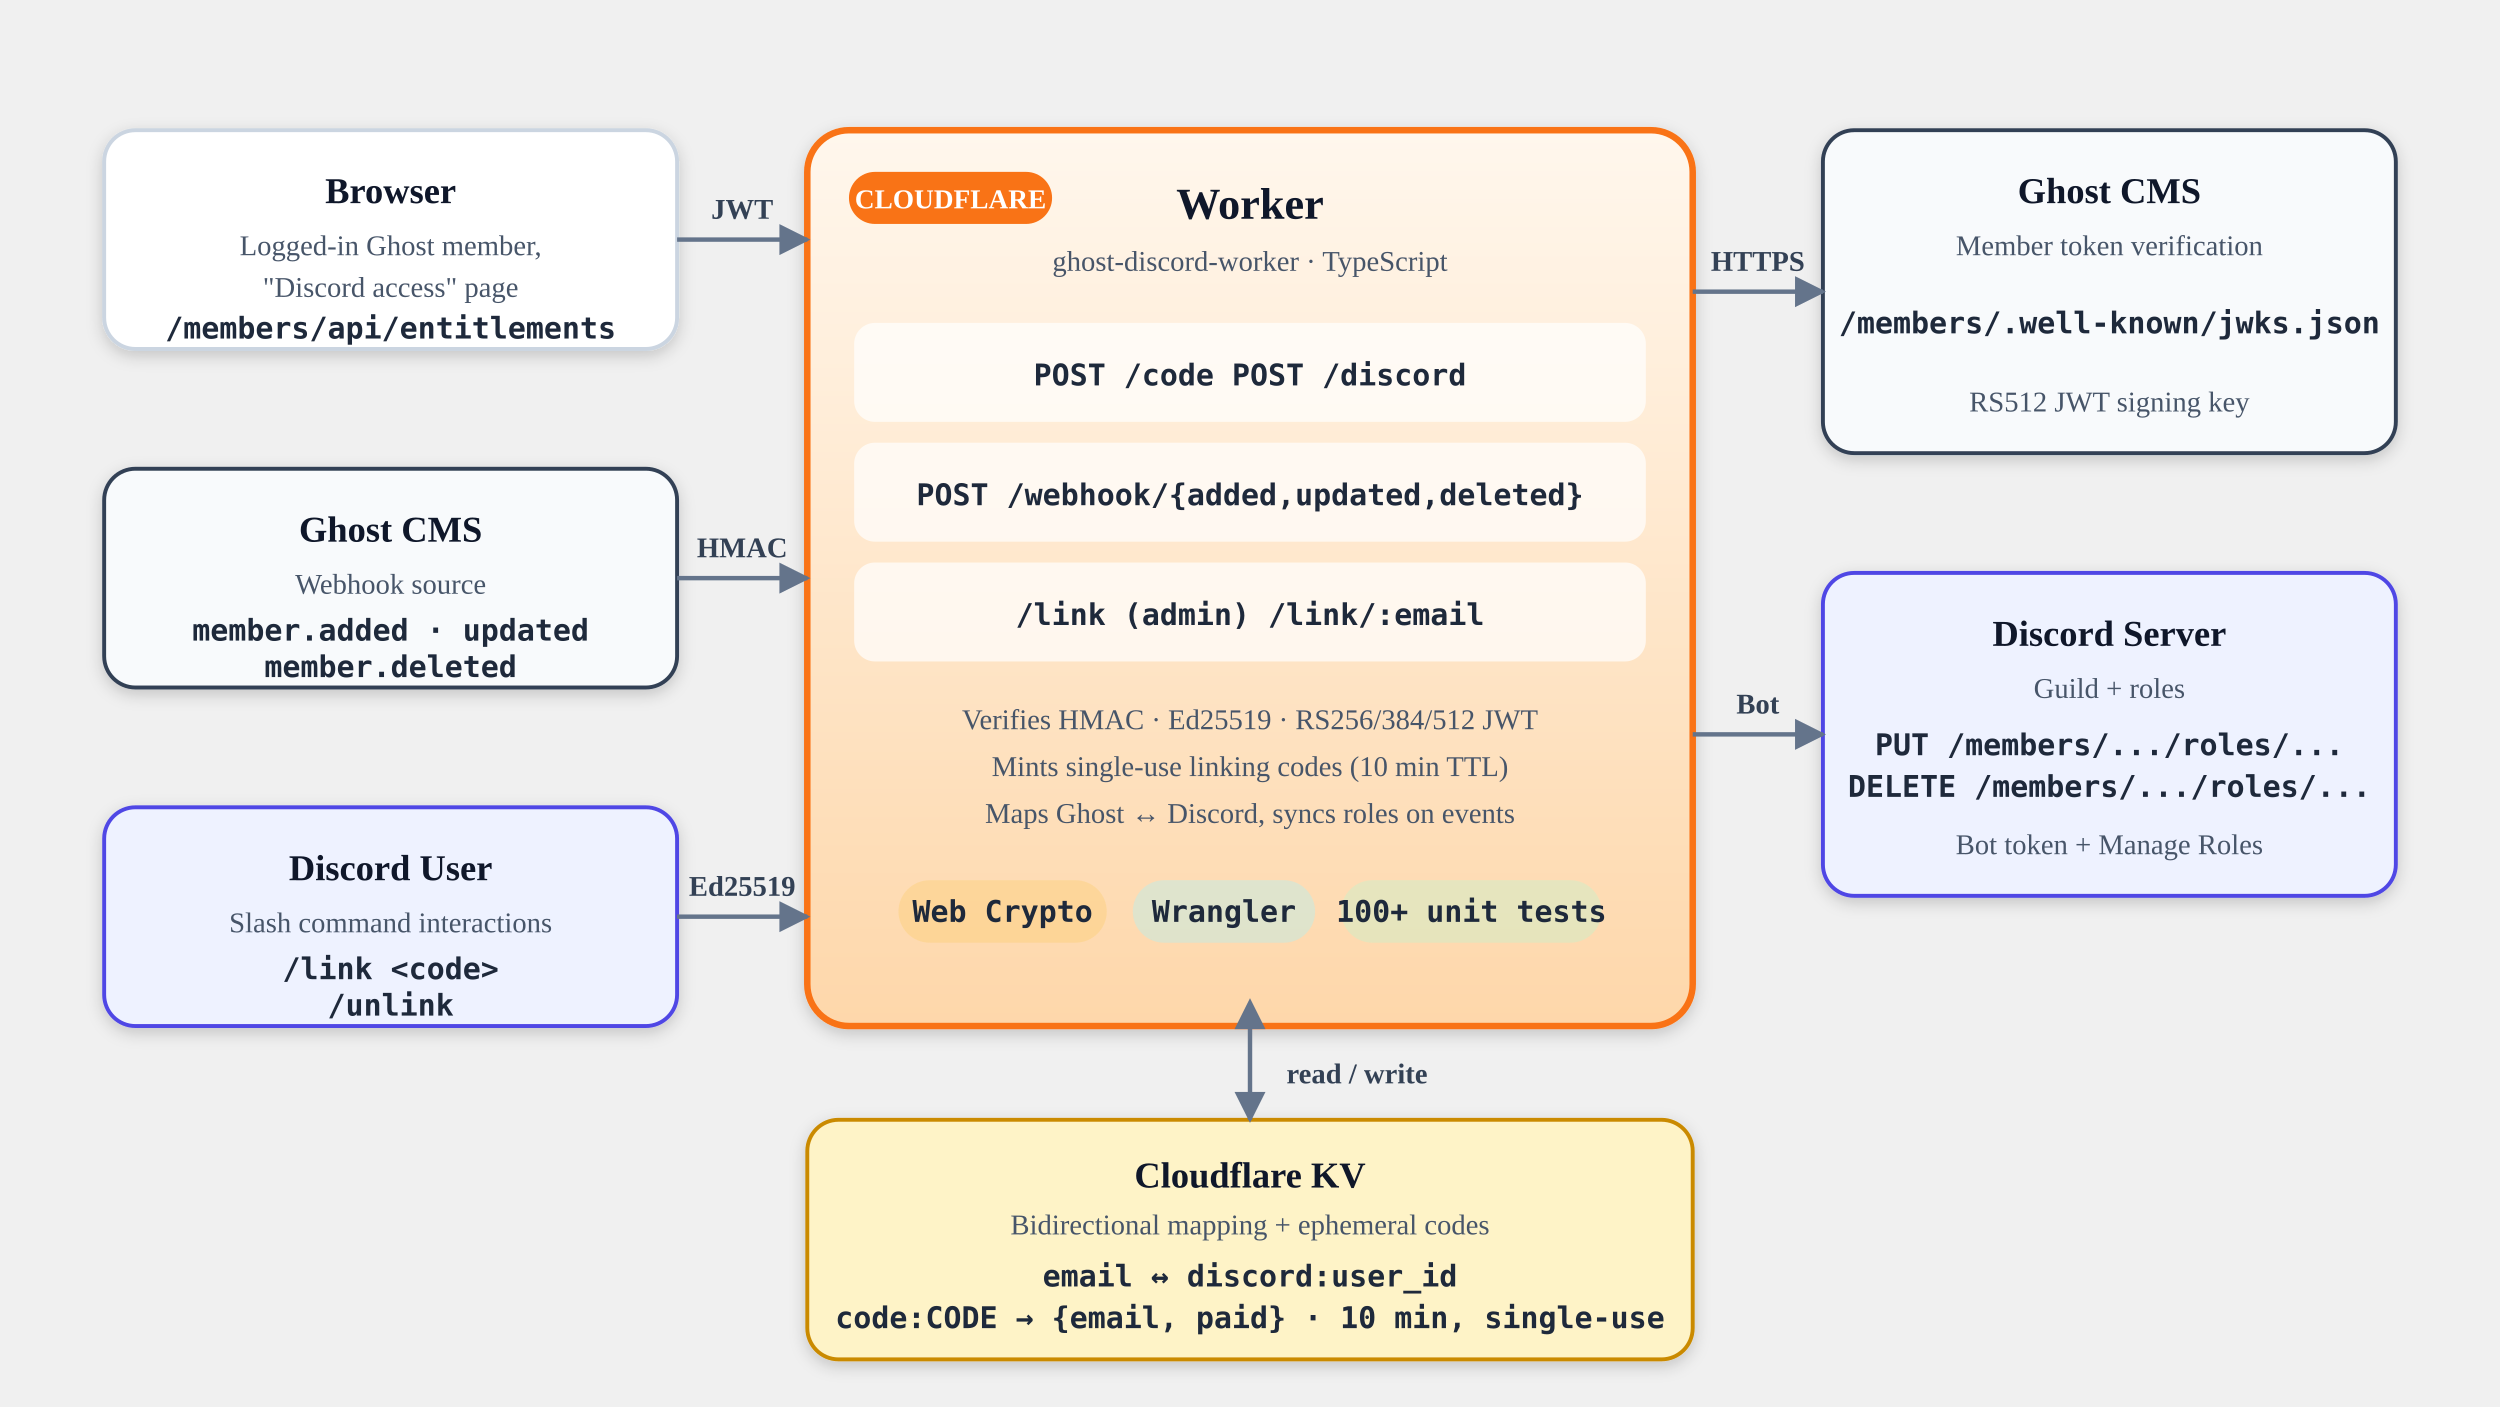
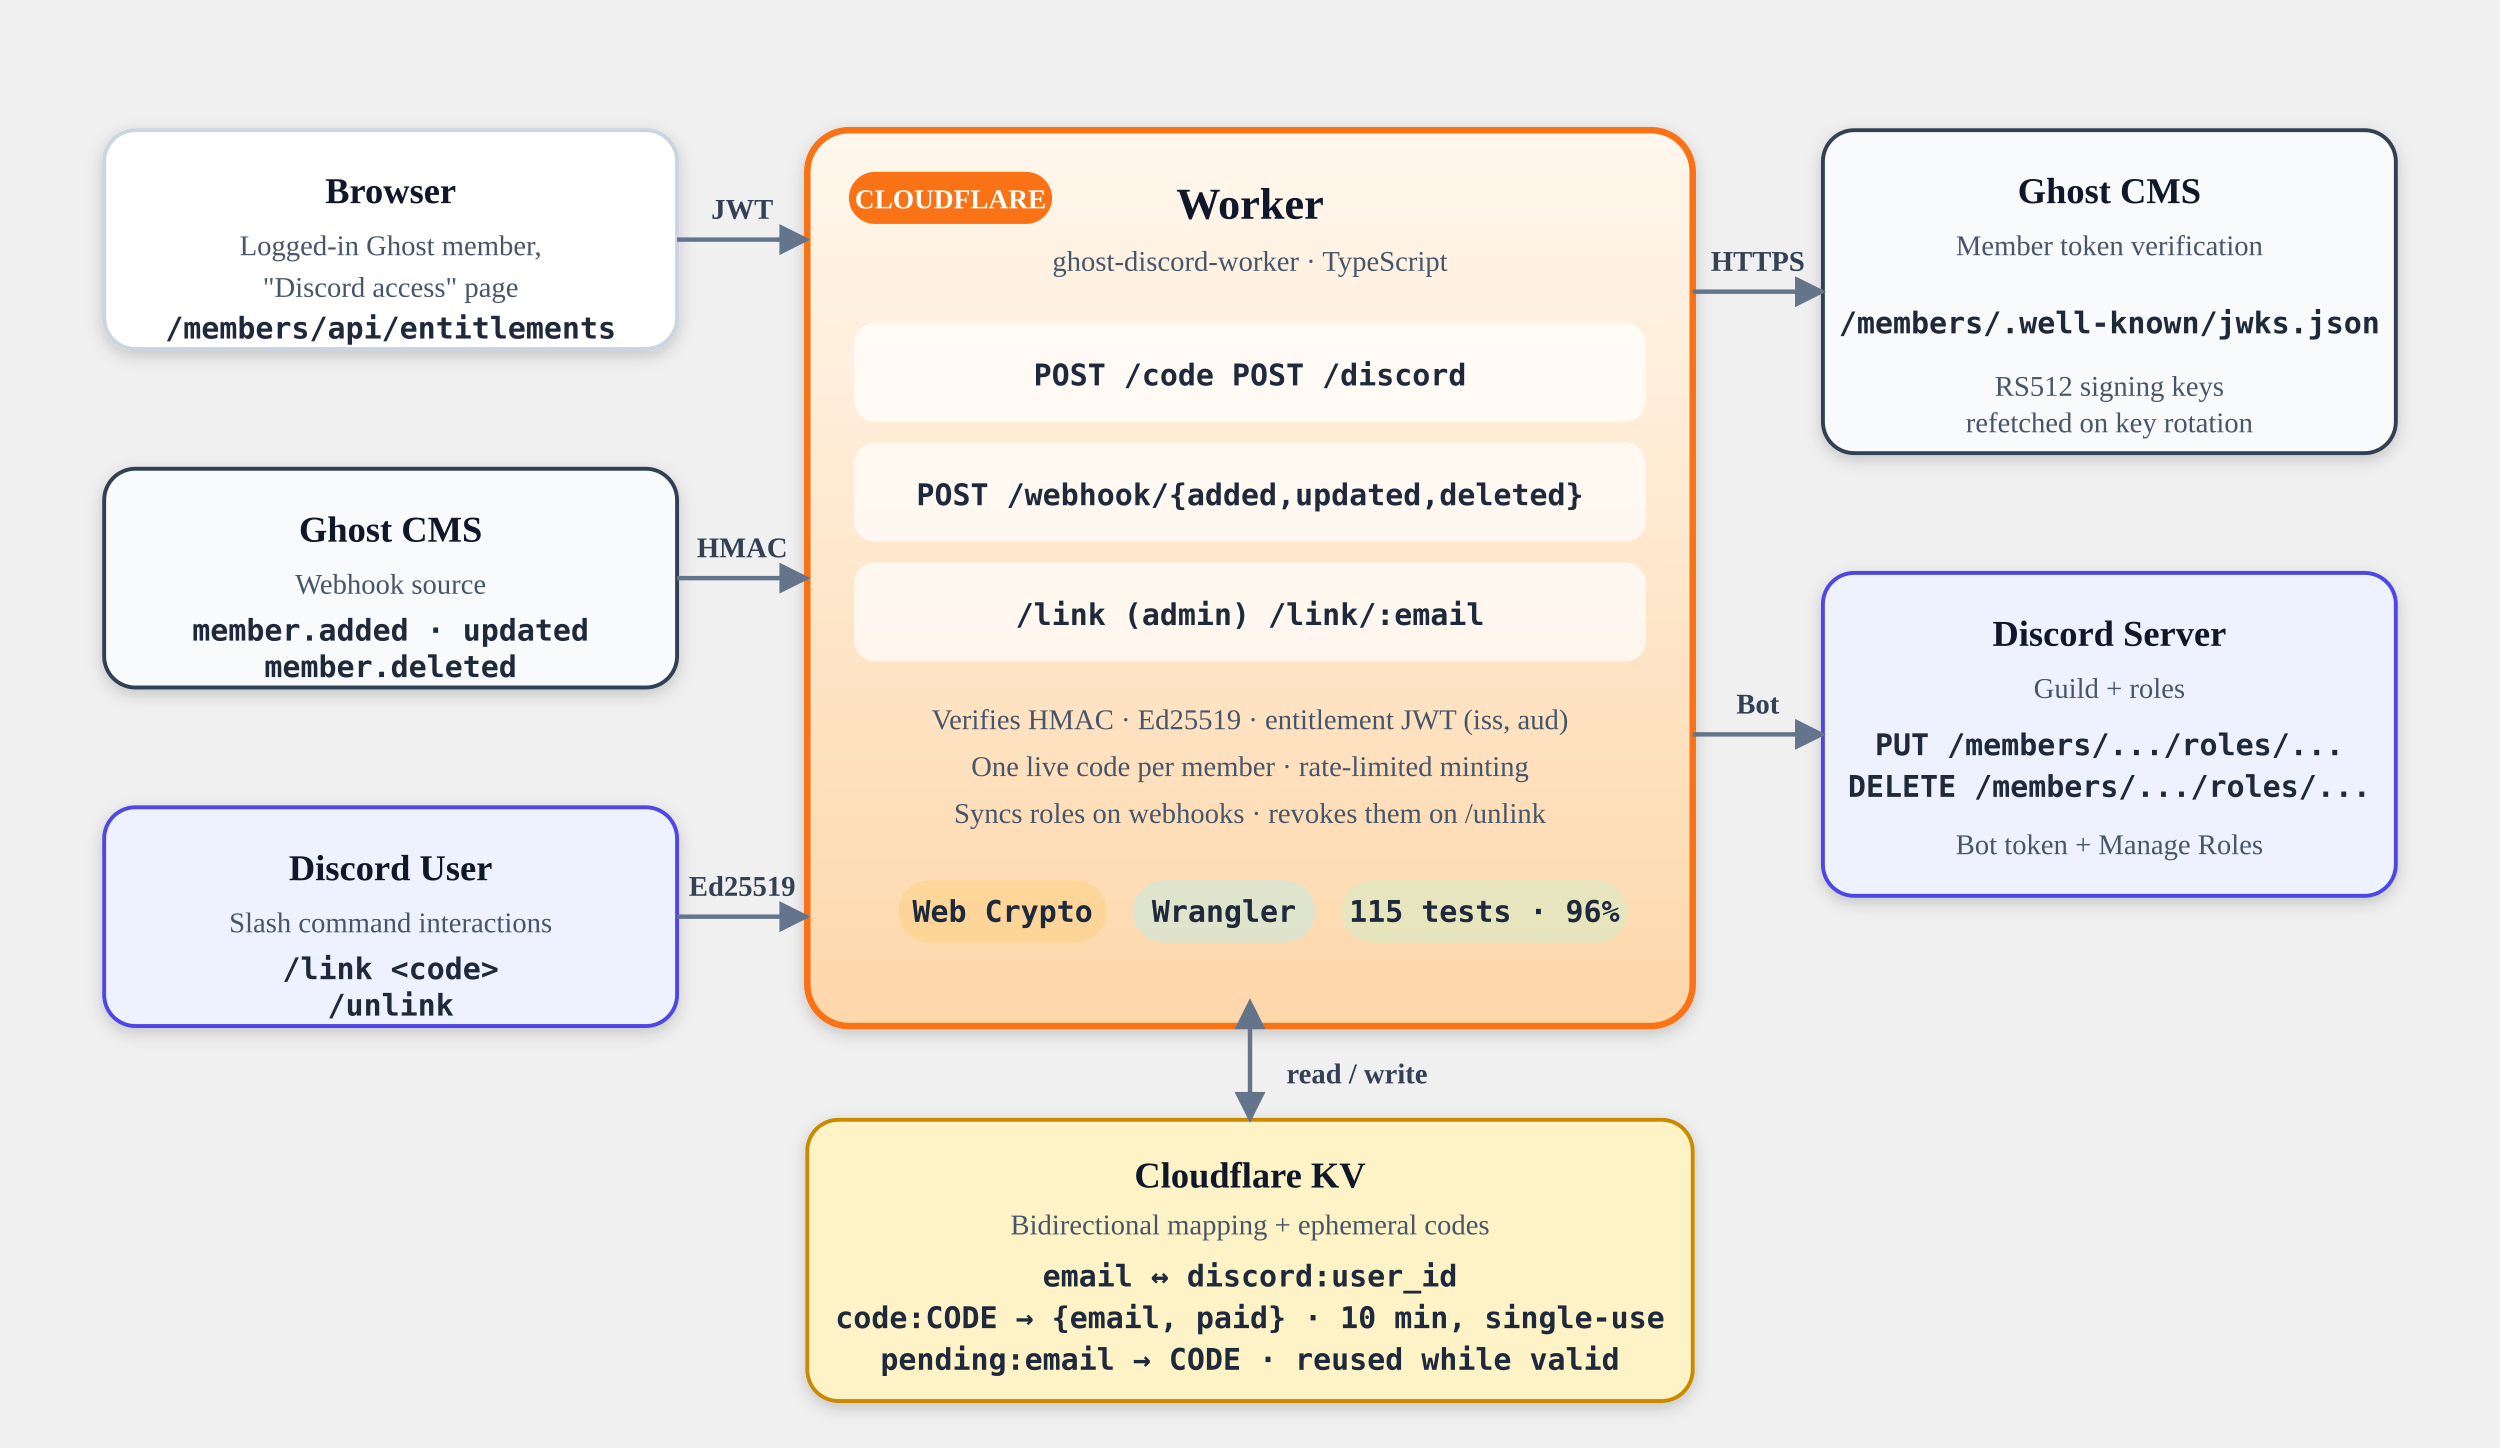
- <svg xmlns="http://www.w3.org/2000/svg" viewBox="0 0 960 540" role="img" aria-labelledby="title desc" preserveAspectRatio="xMidYMid meet">
+ <svg xmlns="http://www.w3.org/2000/svg" viewBox="0 0 960 556" role="img" aria-labelledby="title desc" preserveAspectRatio="xMidYMid meet">
  <defs>
    <filter id="softShadow" x="-50%" y="-50%" width="200%" height="200%">
      <feGaussianBlur in="SourceAlpha" stdDeviation="3" />
      <feOffset dx="0" dy="2" result="b" />
      <feComponentTransfer>
        <feFuncA type="linear" slope="0.18" />
      </feComponentTransfer>
      <feMerge>
        <feMergeNode />
        <feMergeNode in="SourceGraphic" />
      </feMerge>
    </filter>
    <linearGradient id="workerGrad" x1="0" y1="0" x2="0" y2="1">
      <stop offset="0" stop-color="#fff7ed" />
      <stop offset="1" stop-color="#fed7aa" />
    </linearGradient>
    <linearGradient id="workerGradDark" x1="0" y1="0" x2="0" y2="1">
      <stop offset="0" stop-color="#431407" />
      <stop offset="1" stop-color="#7c2d12" />
    </linearGradient>
    <marker id="arrowEnd" viewBox="0 0 10 10" refX="9" refY="5" markerWidth="7" markerHeight="7" orient="auto">
      <path d="M 0 0 L 10 5 L 0 10 z" fill="#64748b" />
    </marker>
    <marker id="arrowStart" viewBox="0 0 10 10" refX="1" refY="5" markerWidth="7" markerHeight="7" orient="auto-start-reverse">
      <path d="M 0 0 L 10 5 L 0 10 z" fill="#64748b" />
    </marker>
  </defs>
  <style>
    .actor      { fill: #ffffff; stroke: #cbd5e1; stroke-width: 1.5; }
    .ghost      { fill: #f8fafc; stroke: #334155; stroke-width: 1.5; }
    .discord    { fill: #eef2ff; stroke: #4f46e5; stroke-width: 1.5; }
    .worker     { fill: url(#workerGrad); stroke: #f97316; stroke-width: 2.5; }
    .kv         { fill: #fef3c7; stroke: #ca8a04; stroke-width: 1.5; }
    .pill       { fill: #ffffff; opacity: 0.7; }
    .title-l    { font-weight: 700; font-size: 17px; fill: #0f172a; }
    .title-m    { font-weight: 700; font-size: 14px; fill: #0f172a; }
    .sub        { font-size: 11px; fill: #475569; }
    .code       { font-size: 11.5px; fill: #1e293b; font-weight: 600;
                  font-family: ui-monospace, SFMono-Regular, "SF Mono", Menlo, Consolas, monospace; }
    .label      { font-size: 11px; fill: #334155; font-weight: 600; }
    .label-bi   { font-size: 11px; fill: #334155; font-weight: 600; }
    .arrow      { stroke: #64748b; stroke-width: 1.7; fill: none; }
    .arrow-bi   { stroke: #64748b; stroke-width: 1.7; fill: none; }
    .badge      { fill: #f97316; }
    .badge-text { fill: #ffffff; font-size: 10.5px; font-weight: 700; }

    @media (prefers-color-scheme: dark) {
      .actor    { fill: #1e293b; stroke: #475569; }
      .ghost    { fill: #1f2937; stroke: #94a3b8; }
      .discord  { fill: #1e1b4b; stroke: #818cf8; }
      .worker   { fill: url(#workerGradDark); stroke: #fb923c; }
      .kv       { fill: #422006; stroke: #fbbf24; }
      .pill     { fill: #0f172a; opacity: 0.55; }
      .title-l, .title-m { fill: #f1f5f9; }
      .sub      { fill: #cbd5e1; }
      .code     { fill: #e2e8f0; }
      .label, .label-bi { fill: #cbd5e1; }
      .arrow, .arrow-bi { stroke: #94a3b8; }
    }
  </style>
  <g filter="url(#softShadow)">
    <rect class="actor" x="40" y="50" width="220" height="84" rx="12" />
  </g>
  <text class="title-m" x="150" y="78" text-anchor="middle">Browser</text>
  <text class="sub" x="150" y="98" text-anchor="middle">Logged-in Ghost member,</text>
  <text class="sub" x="150" y="114" text-anchor="middle">"Discord access" page</text>
  <text class="code" x="150" y="130" text-anchor="middle">/members/api/entitlements</text>
  <g filter="url(#softShadow)">
    <rect class="ghost" x="40" y="180" width="220" height="84" rx="12" />
  </g>
  <text class="title-m" x="150" y="208" text-anchor="middle">Ghost CMS</text>
  <text class="sub" x="150" y="228" text-anchor="middle">Webhook source</text>
  <text class="code" x="150" y="246" text-anchor="middle">member.added · updated</text>
  <text class="code" x="150" y="260" text-anchor="middle">member.deleted</text>
  <g filter="url(#softShadow)">
    <rect class="discord" x="40" y="310" width="220" height="84" rx="12" />
  </g>
  <text class="title-m" x="150" y="338" text-anchor="middle">Discord User</text>
  <text class="sub" x="150" y="358" text-anchor="middle">Slash command interactions</text>
  <text class="code" x="150" y="376" text-anchor="middle">/link &lt;code&gt;</text>
  <text class="code" x="150" y="390" text-anchor="middle">/unlink</text>
  <g filter="url(#softShadow)">
    <rect class="worker" x="310" y="50" width="340" height="344" rx="16" />
  </g>
  <rect class="badge" x="326" y="66" width="78" height="20" rx="10" />
  <text class="badge-text" x="365" y="80" text-anchor="middle">CLOUDFLARE</text>
  <text class="title-l" x="480" y="84" text-anchor="middle">Worker</text>
  <text class="sub" x="480" y="104" text-anchor="middle">ghost-discord-worker · TypeScript</text>
  <rect class="pill" x="328" y="124" width="304" height="38" rx="8" />
  <text class="code" x="480" y="148" text-anchor="middle">POST /code            POST /discord</text>
  <rect class="pill" x="328" y="170" width="304" height="38" rx="8" />
  <text class="code" x="480" y="194" text-anchor="middle">POST /webhook/{added,updated,deleted}</text>
  <rect class="pill" x="328" y="216" width="304" height="38" rx="8" />
  <text class="code" x="480" y="240" text-anchor="middle">/link  (admin)    /link/:email</text>
-   <text class="sub" x="480" y="280" text-anchor="middle">Verifies HMAC · Ed25519 · RS256/384/512 JWT</text>
-   <text class="sub" x="480" y="298" text-anchor="middle">Mints single-use linking codes (10 min TTL)</text>
-   <text class="sub" x="480" y="316" text-anchor="middle">Maps Ghost ↔ Discord, syncs roles on events</text>
+   <text class="sub" x="480" y="280" text-anchor="middle">Verifies HMAC · Ed25519 · entitlement JWT (iss, aud)</text>
+   <text class="sub" x="480" y="298" text-anchor="middle">One live code per member · rate-limited minting</text>
+   <text class="sub" x="480" y="316" text-anchor="middle">Syncs roles on webhooks · revokes them on /unlink</text>
  <rect x="345" y="338" width="80" height="24" rx="12" fill="#fbbf24" opacity="0.18" />
  <text class="code" x="385" y="354" text-anchor="middle" fill="#92400e">Web Crypto</text>
  <rect x="435" y="338" width="70" height="24" rx="12" fill="#a5f3fc" opacity="0.35" />
  <text class="code" x="470" y="354" text-anchor="middle" fill="#155e75">Wrangler</text>
-   <rect x="515" y="338" width="100" height="24" rx="12" fill="#bbf7d0" opacity="0.35" />
-   <text class="code" x="565" y="354" text-anchor="middle" fill="#166534">100+ unit tests</text>
+   <rect x="515" y="338" width="110" height="24" rx="12" fill="#bbf7d0" opacity="0.35" />
+   <text class="code" x="570" y="354" text-anchor="middle" fill="#166534">115 tests · 96%</text>
  <g filter="url(#softShadow)">
    <rect class="ghost" x="700" y="50" width="220" height="124" rx="12" />
  </g>
  <text class="title-m" x="810" y="78" text-anchor="middle">Ghost CMS</text>
  <text class="sub" x="810" y="98" text-anchor="middle">Member token verification</text>
  <text class="code" x="810" y="128" text-anchor="middle">/members/.well-known/jwks.json</text>
-   <text class="sub" x="810" y="158" text-anchor="middle">RS512 JWT signing key</text>
+   <text class="sub" x="810" y="152" text-anchor="middle">RS512 signing keys</text>
+   <text class="sub" x="810" y="166" text-anchor="middle">refetched on key rotation</text>
  <g filter="url(#softShadow)">
    <rect class="discord" x="700" y="220" width="220" height="124" rx="12" />
  </g>
  <text class="title-m" x="810" y="248" text-anchor="middle">Discord Server</text>
  <text class="sub" x="810" y="268" text-anchor="middle">Guild + roles</text>
  <text class="code" x="810" y="290" text-anchor="middle">PUT  /members/.../roles/...</text>
  <text class="code" x="810" y="306" text-anchor="middle">DELETE /members/.../roles/...</text>
  <text class="sub" x="810" y="328" text-anchor="middle">Bot token + Manage Roles</text>
  <g filter="url(#softShadow)">
-     <rect class="kv" x="310" y="430" width="340" height="92" rx="12" />
+     <rect class="kv" x="310" y="430" width="340" height="108" rx="12" />
  </g>
  <text class="title-m" x="480" y="456" text-anchor="middle">Cloudflare KV</text>
  <text class="sub" x="480" y="474" text-anchor="middle">Bidirectional mapping + ephemeral codes</text>
  <text class="code" x="480" y="494" text-anchor="middle">email ↔ discord:user_id</text>
  <text class="code" x="480" y="510" text-anchor="middle">code:CODE → {email, paid} · 10 min, single-use</text>
+   <text class="code" x="480" y="526" text-anchor="middle">pending:email → CODE · reused while valid</text>
  <path class="arrow" d="M 260 92 L 310 92" marker-end="url(#arrowEnd)" />
  <text class="label" x="285" y="84" text-anchor="middle">JWT</text>
  <path class="arrow" d="M 260 222 L 310 222" marker-end="url(#arrowEnd)" />
  <text class="label" x="285" y="214" text-anchor="middle">HMAC</text>
  <path class="arrow" d="M 260 352 L 310 352" marker-end="url(#arrowEnd)" />
  <text class="label" x="285" y="344" text-anchor="middle">Ed25519</text>
  <path class="arrow" d="M 650 112 L 700 112" marker-end="url(#arrowEnd)" />
  <text class="label" x="675" y="104" text-anchor="middle">HTTPS</text>
  <path class="arrow" d="M 650 282 L 700 282" marker-end="url(#arrowEnd)" />
  <text class="label" x="675" y="274" text-anchor="middle">Bot</text>
  <path class="arrow-bi" d="M 480 394 L 480 430" marker-start="url(#arrowStart)" marker-end="url(#arrowEnd)" />
  <text class="label-bi" x="494" y="416" text-anchor="start">read / write</text>
</svg>
